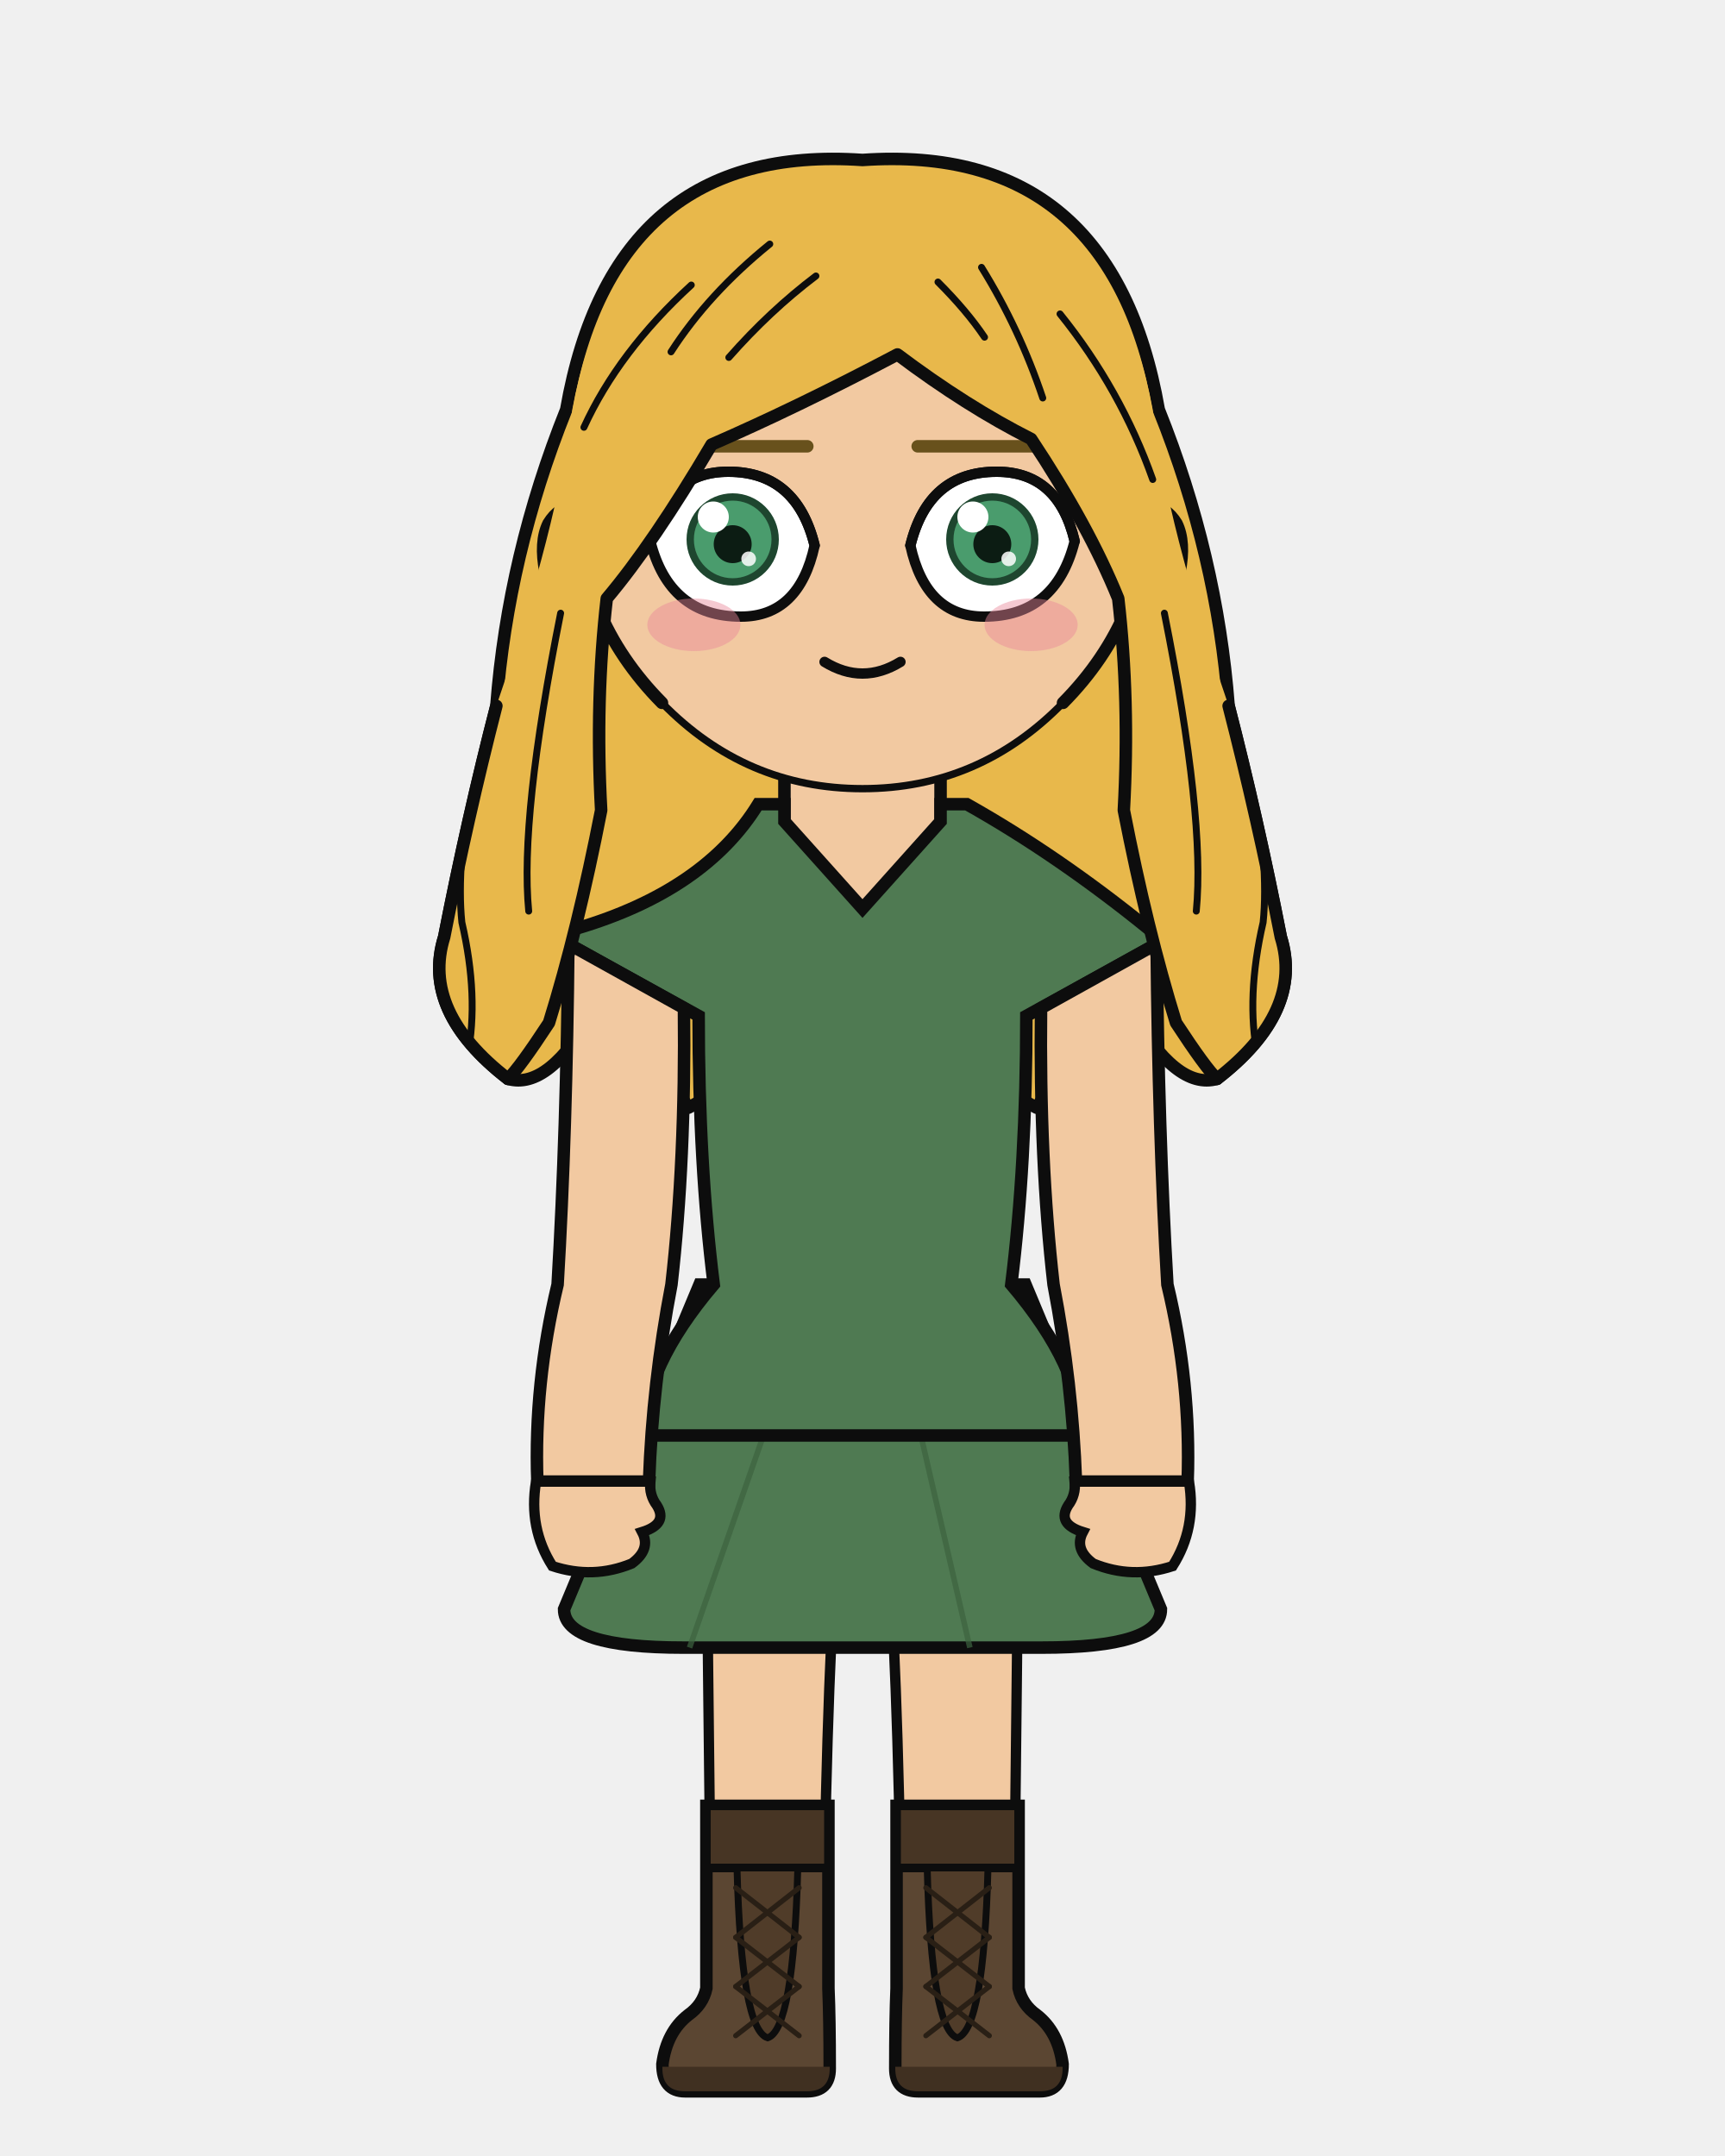
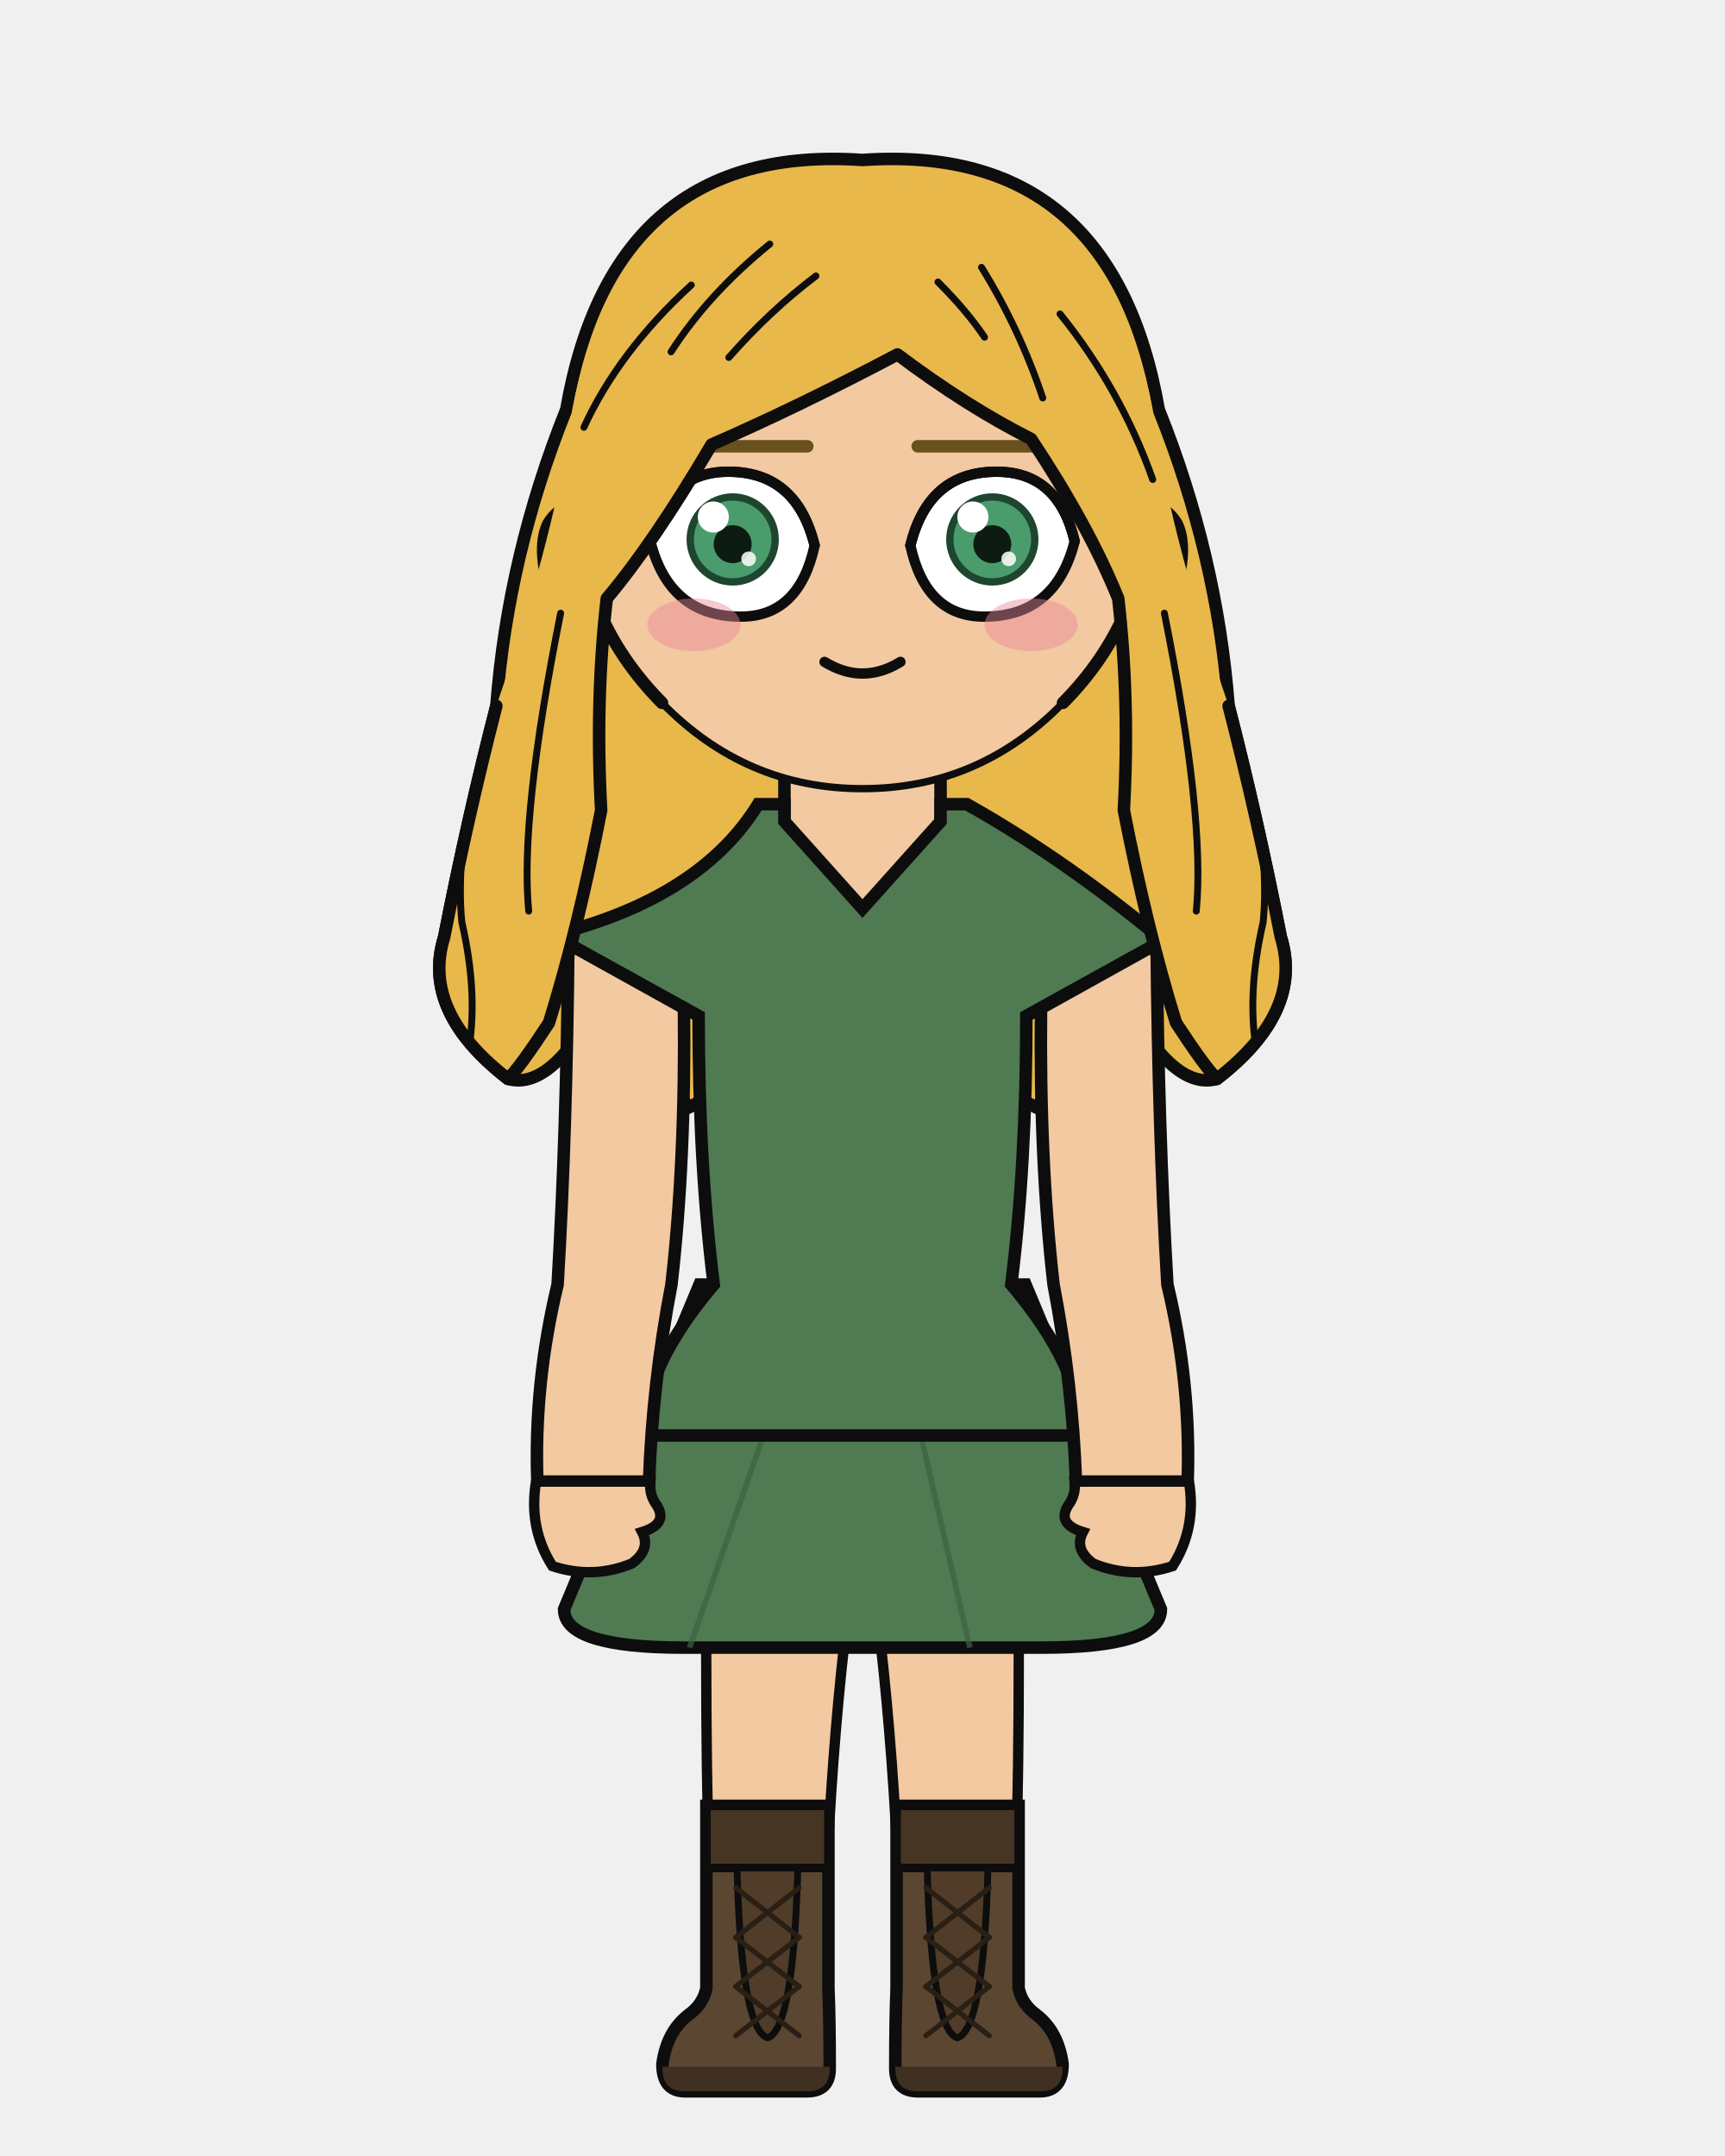
<svg xmlns="http://www.w3.org/2000/svg" width="400" height="500" viewBox="0 0 400 500">
  <defs>
    <clipPath id="hair-front">
      <path d="M 117.8 250.2 Q 120.5 247.6 127.3 237.2 Q 134.0 215.6 139.4 187.9 Q 138.0 162.4 140.7 138.8 Q 151.5 126.0 165.0 103.1 Q 185.2 94.3 208.1 82.2 Q 224.2 94.3 239.1 101.8 Q 252.5 122.0 259.3 138.8 Q 262.0 162.4 260.6 187.9 Q 266.0 215.6 272.7 237.2 Q 279.5 247.6 282.2 250.2 Q 302.4 234.6 297.0 217.3 Q 291.6 189.7 284.9 163.7 Q 270.7 122.0 267.3 95.0 Q 256.6 37.1 200.0 41.1 Q 143.4 37.1 132.7 95.0 Q 129.3 122.0 115.1 163.7 Q 108.4 189.7 103.0 217.3 Q 97.6 234.6 117.8 250.2 Z" />
    </clipPath>
  </defs>
  <path d="M 131.3 95.0 Q 142.1 33.1 200.0 37.1 Q 257.9 33.1 268.7 95.0 Q 282.2 128.7 284.9 163.7 Q 291.6 189.7 297.0 217.3 Q 302.4 234.6 282.2 250.2 Q 272.7 252.9 262.0 234.0 Q 251.2 239.4 240.4 256.9 Q 229.6 251.5 220.2 236.7 Q 209.4 242.1 200.0 254.2 Q 190.6 242.1 179.8 236.7 Q 170.4 251.5 159.6 256.9 Q 148.8 239.4 138.0 234.0 Q 127.3 252.9 117.8 250.2 Q 97.6 234.6 103.0 217.3 Q 108.4 189.7 115.1 163.7 Q 117.8 128.7 131.3 95.0 Z" fill="#e8b84b" />
  <path d="M 131.3 95.0 Q 142.1 33.1 200.0 37.1 Q 257.9 33.1 268.7 95.0 Q 282.2 128.7 284.9 163.7 Q 291.6 189.7 297.0 217.3 Q 302.4 234.6 282.2 250.2 Q 272.7 252.9 262.0 234.0 Q 251.2 239.4 240.4 256.9 Q 229.6 251.5 220.2 236.7 Q 209.4 242.1 200.0 254.2 Q 190.6 242.1 179.8 236.7 Q 170.4 251.5 159.6 256.9 Q 148.8 239.4 138.0 234.0 Q 127.3 252.9 117.8 250.2 Q 97.6 234.6 103.0 217.3 Q 108.4 189.7 115.1 163.7 Q 117.8 128.7 131.3 95.0 Z" fill="none" stroke="#0d0d0d" stroke-width="2.9" stroke-linecap="round" stroke-linejoin="round" />
-   <path d="M 181.9 199.2 Q 168.0 215.1 140.4 223.6 Q 136.1 224.9 136.1 229.2 Q 136.1 235.6 151.2 235.6 L 154.3 235.6 L 154.3 231.3 L 166.3 231.3 Q 166.3 269.9 169.8 297.9 Q 169.8 318.7 169.8 335.7 L 194.2 335.7 L 200.0 328.9 L 205.8 335.7 L 230.2 335.7 Q 230.2 318.7 230.2 297.9 Q 233.7 269.9 233.7 235.6 L 233.7 231.3 L 245.7 231.3 L 245.7 235.6 L 248.8 235.6 Q 263.9 235.6 263.9 229.2 Q 263.9 224.9 259.6 223.6 Q 239.6 206.9 218.1 199.2 Z" fill="#f2c9a1" stroke="#0d0d0d" stroke-width="2.9" />
+   <path d="M 181.9 199.2 Q 168.0 215.1 140.4 223.6 Q 136.1 224.9 136.1 229.2 Q 136.1 235.6 151.2 235.6 L 154.3 235.6 L 154.3 231.3 L 166.3 231.3 Q 166.3 269.9 169.8 297.9 Q 169.8 318.7 169.8 335.7 L 194.2 335.7 L 200.0 335.7 L 205.8 335.7 L 230.2 335.7 Q 230.2 318.7 230.2 297.9 Q 233.7 269.9 233.7 235.6 L 233.7 231.3 L 245.7 231.3 L 245.7 235.6 L 248.8 235.6 Q 263.9 235.6 263.9 229.2 Q 263.9 224.9 259.6 223.6 Q 239.6 206.9 218.1 199.2 Z" fill="#f2c9a1" stroke="#0d0d0d" stroke-width="2.9" />
  <rect x="181.9" y="172.5" width="36.3" height="38.0" rx="12.7" fill="#f2c9a1" />
  <line x1="181.9" y1="172.5" x2="181.9" y2="199.2" stroke="#0d0d0d" stroke-width="2.9" />
  <line x1="218.1" y1="172.5" x2="218.1" y2="199.2" stroke="#0d0d0d" stroke-width="2.9" />
-   <path d="M 163.7 332.9 L 236.3 332.9 Q 236.3 330.1 236.2 328.9 Q 236.1 375.2 234.9 461.1 L 209.2 461.1 Q 207.8 328.9 200.0 331.8 Q 192.2 328.9 190.8 461.1 L 165.1 461.1 Q 163.9 375.2 163.8 328.9 Q 163.7 330.1 163.7 332.9 Z" fill="#f2c9a1" stroke="#0d0d0d" stroke-width="2.4" stroke-linejoin="round" />
-   <path d="M 163.7 332.9 L 236.3 332.9 L 229.8 344.8 Q 200.0 346.1 170.2 344.8 Z" fill="#e8e4dc" stroke="#0d0d0d" stroke-width="2.4" stroke-linejoin="round" />
+   <path d="M 163.7 332.9 L 236.3 332.9 Q 236.3 377.8 236.2 397.0 Q 236.1 419.4 234.9 461.1 L 209.2 461.1 Q 207.8 397.0 200.0 350.8 Q 192.2 397.0 190.8 461.1 L 165.1 461.1 Q 163.9 419.4 163.8 397.0 Q 163.7 377.8 163.7 332.9 Z" fill="#f2c9a1" stroke="#0d0d0d" stroke-width="2.4" stroke-linejoin="round" />
+   <path d="M 163.7 332.9 L 236.3 332.9 L 229.8 358.2 Q 200.0 361.0 170.2 358.2 Z" fill="#e8e4dc" stroke="#0d0d0d" stroke-width="2.4" stroke-linejoin="round" />
  <path d="M 192.1 418.8 L 192.1 461.1 Q 192.4 468.3 192.4 479.7 Q 192.4 485.0 187.1 485.0 L 158.9 485.0 Q 153.6 485.0 153.6 478.7 Q 154.6 471.2 159.6 467.3 Q 163.0 464.9 163.8 461.1 L 163.8 418.8 Z" fill="#5b4632" stroke="#0d0d0d" stroke-width="2.9" />
  <path d="M 192.4 479.3 L 153.6 479.3 L 153.6 479.7 Q 153.6 485.0 158.9 485.0 L 187.1 485.0 Q 192.4 485.0 192.4 479.7 Z" fill="#403021" />
  <rect x="163.8" y="418.8" width="28.3" height="14.4" fill="#473524" stroke="#0d0d0d" stroke-width="2.0" />
  <path d="M 170.9 433.2 L 185.0 433.2 Q 184.0 470.7 178.0 472.6 Q 171.9 470.7 170.9 433.2 Z" fill="#503c29" stroke="#0d0d0d" stroke-width="1.6" />
  <line x1="185.3" y1="437.8" x2="170.6" y2="449.3" stroke="#291f15" stroke-width="1.2" stroke-linecap="round" />
  <line x1="170.6" y1="437.8" x2="185.3" y2="449.3" stroke="#291f15" stroke-width="1.2" stroke-linecap="round" />
  <line x1="185.3" y1="449.3" x2="170.6" y2="460.7" stroke="#291f15" stroke-width="1.2" stroke-linecap="round" />
  <line x1="170.6" y1="449.3" x2="185.3" y2="460.7" stroke="#291f15" stroke-width="1.2" stroke-linecap="round" />
  <line x1="185.3" y1="460.7" x2="170.6" y2="472.1" stroke="#291f15" stroke-width="1.2" stroke-linecap="round" />
  <line x1="170.6" y1="460.7" x2="185.3" y2="472.1" stroke="#291f15" stroke-width="1.2" stroke-linecap="round" />
  <path d="M 207.9 418.8 L 207.9 461.1 Q 207.6 468.3 207.6 479.7 Q 207.6 485.0 212.9 485.0 L 241.1 485.0 Q 246.4 485.0 246.4 478.7 Q 245.4 471.2 240.4 467.3 Q 237.0 464.9 236.2 461.1 L 236.2 418.8 Z" fill="#5b4632" stroke="#0d0d0d" stroke-width="2.9" />
  <path d="M 207.6 479.3 L 246.4 479.3 L 246.4 479.7 Q 246.4 485.0 241.1 485.0 L 212.9 485.0 Q 207.6 485.0 207.6 479.7 Z" fill="#403021" />
  <rect x="207.9" y="418.8" width="28.3" height="14.4" fill="#473524" stroke="#0d0d0d" stroke-width="2.0" />
  <path d="M 215.0 433.2 L 229.1 433.2 Q 228.1 470.7 222.0 472.6 Q 216.0 470.7 215.0 433.2 Z" fill="#503c29" stroke="#0d0d0d" stroke-width="1.6" />
  <line x1="229.4" y1="437.8" x2="214.7" y2="449.3" stroke="#291f15" stroke-width="1.2" stroke-linecap="round" />
  <line x1="214.7" y1="437.8" x2="229.4" y2="449.3" stroke="#291f15" stroke-width="1.2" stroke-linecap="round" />
  <line x1="229.4" y1="449.3" x2="214.7" y2="460.7" stroke="#291f15" stroke-width="1.2" stroke-linecap="round" />
  <line x1="214.7" y1="449.3" x2="229.4" y2="460.7" stroke="#291f15" stroke-width="1.2" stroke-linecap="round" />
  <line x1="229.4" y1="460.7" x2="214.7" y2="472.1" stroke="#291f15" stroke-width="1.2" stroke-linecap="round" />
  <line x1="214.7" y1="460.7" x2="229.4" y2="472.1" stroke="#291f15" stroke-width="1.2" stroke-linecap="round" />
  <path d="M 162.2 297.9 L 130.8 373.2 Q 130.8 382.1 158.5 382.1 L 241.5 382.1 Q 269.2 382.1 269.2 373.2 L 237.8 297.9 Z" fill="#4f7a52" stroke="#0d0d0d" stroke-width="2.9" />
  <line x1="180.4" y1="323.2" x2="159.9" y2="382.1" stroke="#3c623f" stroke-width="1.3" opacity="0.7" />
  <line x1="211.3" y1="323.2" x2="224.9" y2="382.1" stroke="#3c623f" stroke-width="1.3" opacity="0.7" />
  <path d="M 175.8 186.5 Q 163.5 206.5 133.8 215.3 Q 127.1 216.3 133.0 219.6 L 162.0 235.6 Q 162.0 269.9 165.5 297.9 Q 149.2 317.1 149.2 332.9 L 250.8 332.9 Q 250.8 317.1 234.5 297.9 Q 238.0 269.9 238.0 235.6 L 267.0 219.6 Q 272.9 216.3 266.2 215.3 Q 245.2 198.3 224.2 186.5 L 218.1 186.5 L 218.1 190.5 L 200.0 210.7 L 181.9 190.5 L 181.9 186.5 Z" fill="#4f7a52" stroke="#0d0d0d" stroke-width="2.9" />
  <path d="M 158.6 233.8 L 131.8 218.9 Q 131.4 262.4 129.3 297.9 Q 123.8 320.8 124.6 343.6 L 150.5 343.6 Q 151.3 320.8 155.7 297.9 Q 159.0 269.0 158.6 233.8 Z" fill="#f2c9a1" stroke="#0d0d0d" stroke-width="2.9" />
  <path d="M 124.3 343.6 Q 122.5 354.4 128.1 363.2 Q 137.5 366.3 146.5 362.6 Q 151.0 359.3 148.9 355.3 Q 155.0 353.4 152.3 349.1 Q 150.5 346.7 150.8 343.6 Z" fill="#f2c9a1" stroke="#0d0d0d" stroke-width="2.4" />
  <path d="M 241.4 233.8 L 268.2 218.9 Q 268.6 262.4 270.7 297.9 Q 276.2 320.8 275.4 343.6 L 249.5 343.6 Q 248.7 320.8 244.3 297.9 Q 241.0 269.0 241.4 233.8 Z" fill="#f2c9a1" stroke="#0d0d0d" stroke-width="2.9" />
  <path d="M 275.7 343.6 Q 277.5 354.4 271.9 363.2 Q 262.5 366.3 253.5 362.6 Q 249.0 359.3 251.1 355.3 Q 245.0 353.4 247.7 349.1 Q 249.5 346.7 249.2 343.6 Z" fill="#f2c9a1" stroke="#0d0d0d" stroke-width="2.4" />
  <path d="M 133.5 117.2 Q 129.6 117.5 127.2 121.4 Q 125.1 125.7 126.5 132.7 Q 128.6 137.7 131.6 141.4 Q 137.4 147.1 142.4 148.2 Z" fill="#f2c9a1" />
  <path d="M 133.5 117.2 Q 129.6 117.5 127.2 121.4 Q 125.1 125.7 126.5 132.7 Q 128.6 137.7 131.6 141.4 Q 137.4 147.1 142.4 148.2" fill="none" stroke="#0d0d0d" stroke-width="2.9" stroke-linecap="round" />
  <path d="M 128.5 129.8 Q 127.8 126.4 128.3 125.1 Q 129.1 124.3 130.3 125.3 Q 131.8 127.7 133.3 130.5 Q 131.8 130.6 133.1 136.3 Q 135.2 139.9 136.6 139.9" fill="none" stroke="#0d0d0d" stroke-width="1.6" stroke-linecap="round" />
  <path d="M 266.5 117.2 Q 270.4 117.5 272.8 121.4 Q 274.9 125.7 273.5 132.7 Q 271.4 137.7 268.4 141.4 Q 262.6 147.1 257.6 148.2 Z" fill="#f2c9a1" />
  <path d="M 266.5 117.2 Q 270.4 117.5 272.8 121.4 Q 274.9 125.7 273.5 132.7 Q 271.4 137.7 268.4 141.4 Q 262.6 147.1 257.6 148.2" fill="none" stroke="#0d0d0d" stroke-width="2.9" stroke-linecap="round" />
  <path d="M 271.5 129.8 Q 272.2 126.4 271.7 125.1 Q 270.9 124.3 269.7 125.3 Q 268.2 127.7 266.7 130.5 Q 268.2 130.6 266.9 136.3 Q 264.8 139.9 263.4 139.9" fill="none" stroke="#0d0d0d" stroke-width="1.6" stroke-linecap="round" />
  <path d="M 200.0 47.9 Q 227.6 47.9 247.1 67.6 Q 266.7 87.3 266.5 115.2 Q 266.1 143.2 246.5 163.0 Q 227.1 182.9 200.0 182.9 Q 172.9 182.9 153.5 163.0 Q 133.9 143.2 133.5 115.2 Q 133.3 87.3 152.9 67.6 Q 172.4 47.9 200.0 47.9 Z" fill="#f2c9a1" />
  <path d="M 153.5 163.0 Q 133.9 143.2 133.5 115.2 Q 133.3 87.3 152.9 67.6 Q 172.4 47.9 200.0 47.9 Q 227.6 47.9 247.1 67.6 Q 266.7 87.3 266.5 115.2 Q 266.1 143.2 246.5 163.0" fill="none" stroke="#0d0d0d" stroke-width="2.9" stroke-linecap="round" />
  <path d="M 246.5 163.0 Q 227.1 182.9 200.0 182.9 Q 172.9 182.9 153.5 163.0" fill="none" stroke="#0d0d0d" stroke-width="1.7" stroke-linecap="round" />
  <line x1="187.2" y1="103.5" x2="152.6" y2="103.5" stroke="#68511c" stroke-width="2.9" stroke-linecap="round" />
  <defs>
    <clipPath id="eye-l">
      <path d="M 188.9 126.5 Q 184.7 109.4 168.9 109.4 Q 154.6 109.4 150.8 125.5 Q 155.2 143.0 171.8 143.0 Q 185.3 143.0 188.9 126.5 Z" />
    </clipPath>
  </defs>
  <path d="M 188.9 126.5 Q 184.7 109.4 168.9 109.4 Q 154.6 109.4 150.8 125.5 Q 155.2 143.0 171.8 143.0 Q 185.3 143.0 188.9 126.5 Z" fill="white" stroke="#0d0d0d" stroke-width="2.4" />
  <g clip-path="url(#eye-l)">
    <circle cx="169.9" cy="125.1" r="10.7" fill="#1e462f" />
    <circle cx="169.9" cy="125.1" r="9.0" fill="#4a9c6d" />
    <circle cx="169.9" cy="126.2" r="4.4" fill="#0c1c13" />
    <circle cx="165.4" cy="119.9" r="3.6" fill="white" />
    <circle cx="173.6" cy="129.6" r="1.7" fill="white" opacity="0.85" />
  </g>
  <path d="M 188.9 126.5 Q 184.7 109.4 168.9 109.4 Q 154.6 109.4 150.8 125.5" fill="none" stroke="#0d0d0d" stroke-width="2.4" stroke-linecap="round" />
  <line x1="212.8" y1="103.5" x2="247.4" y2="103.5" stroke="#68511c" stroke-width="2.9" stroke-linecap="round" />
  <defs>
    <clipPath id="eye-r">
      <path d="M 211.1 126.5 Q 215.3 109.4 231.1 109.4 Q 245.4 109.4 249.2 125.5 Q 244.8 143.0 228.2 143.0 Q 214.7 143.0 211.1 126.5 Z" />
    </clipPath>
  </defs>
  <path d="M 211.1 126.5 Q 215.3 109.4 231.1 109.4 Q 245.4 109.4 249.2 125.5 Q 244.8 143.0 228.2 143.0 Q 214.7 143.0 211.1 126.5 Z" fill="white" stroke="#0d0d0d" stroke-width="2.4" />
  <g clip-path="url(#eye-r)">
    <circle cx="230.1" cy="125.1" r="10.7" fill="#1e462f" />
    <circle cx="230.1" cy="125.1" r="9.0" fill="#4a9c6d" />
    <circle cx="230.1" cy="126.2" r="4.4" fill="#0c1c13" />
    <circle cx="225.6" cy="119.9" r="3.6" fill="white" />
    <circle cx="233.9" cy="129.6" r="1.7" fill="white" opacity="0.85" />
  </g>
  <path d="M 211.1 126.5 Q 215.3 109.4 231.1 109.4 Q 245.4 109.4 249.2 125.5" fill="none" stroke="#0d0d0d" stroke-width="2.4" stroke-linecap="round" />
  <path d="M 191.2 153.5 Q 200.0 158.9 208.8 153.5" fill="none" stroke="#0d0d0d" stroke-width="2.4" stroke-linecap="round" />
  <ellipse cx="160.9" cy="144.9" rx="10.8" ry="6.1" fill="#e8879a" opacity="0.45" />
  <ellipse cx="239.1" cy="144.9" rx="10.8" ry="6.1" fill="#e8879a" opacity="0.45" />
  <path d="M 117.8 250.2 Q 120.5 247.6 127.3 237.2 Q 134.0 215.6 139.4 187.9 Q 138.0 162.4 140.7 138.8 Q 151.5 126.0 165.0 103.1 Q 185.2 94.3 208.1 82.2 Q 224.2 94.3 239.1 101.8 Q 252.5 122.0 259.3 138.8 Q 262.0 162.4 260.6 187.9 Q 266.0 215.6 272.7 237.2 Q 279.5 247.6 282.2 250.2 Q 302.4 234.6 297.0 217.3 Q 291.6 189.7 284.9 163.7 Q 270.7 122.0 267.3 95.0 Q 256.6 37.1 200.0 41.1 Q 143.4 37.1 132.7 95.0 Q 129.3 122.0 115.1 163.7 Q 108.4 189.7 103.0 217.3 Q 97.6 234.6 117.8 250.2 Z" fill="#e8b84b" />
  <path d="M 117.8 250.2 Q 120.5 247.6 127.3 237.2 Q 134.0 215.6 139.4 187.9 Q 138.0 162.4 140.7 138.8 Q 151.5 126.0 165.0 103.1 Q 185.2 94.3 208.1 82.2 Q 224.2 94.3 239.1 101.8 Q 252.5 122.0 259.3 138.8 Q 262.0 162.4 260.6 187.9 Q 266.0 215.6 272.7 237.2 Q 279.5 247.6 282.2 250.2" fill="none" stroke="#0d0d0d" stroke-width="2.9" stroke-linecap="round" stroke-linejoin="round" />
  <path d="M 282.2 250.2 Q 302.4 234.6 297.0 217.3 Q 291.6 189.7 284.9 163.7" fill="none" stroke="#0d0d0d" stroke-width="2.9" stroke-linecap="round" />
  <path d="M 117.8 250.2 Q 97.6 234.6 103.0 217.3 Q 108.4 189.7 115.1 163.7" fill="none" stroke="#0d0d0d" stroke-width="2.9" stroke-linecap="round" />
  <path d="M 178.5 56.6 Q 164.3 68.1 155.6 81.6" fill="none" stroke="#0d0d0d" stroke-width="1.6" stroke-linecap="round" clip-path="url(#hair-front)" />
  <path d="M 160.3 66.1 Q 143.4 81.6 135.4 99.1" fill="none" stroke="#0d0d0d" stroke-width="1.6" stroke-linecap="round" clip-path="url(#hair-front)" />
  <path d="M 227.6 62.0 Q 236.4 76.2 241.8 92.3" fill="none" stroke="#0d0d0d" stroke-width="1.6" stroke-linecap="round" clip-path="url(#hair-front)" />
  <path d="M 245.8 72.8 Q 259.9 90.3 267.3 111.2" fill="none" stroke="#0d0d0d" stroke-width="1.6" stroke-linecap="round" clip-path="url(#hair-front)" />
  <path d="M 276.8 122.0 Q 295.6 187.9 292.9 213.9 Q 288.9 231.2 291.6 245.0" fill="none" stroke="#0d0d0d" stroke-width="1.6" stroke-linecap="round" clip-path="url(#hair-front)" />
  <path d="M 123.2 122.0 Q 104.4 187.9 107.1 213.9 Q 111.1 231.2 108.4 245.0" fill="none" stroke="#0d0d0d" stroke-width="1.6" stroke-linecap="round" clip-path="url(#hair-front)" />
  <path d="M 270.0 142.2 Q 279.5 189.7 277.4 211.3" fill="none" stroke="#0d0d0d" stroke-width="1.6" stroke-linecap="round" clip-path="url(#hair-front)" />
  <path d="M 130.0 142.2 Q 120.5 189.7 122.6 211.3" fill="none" stroke="#0d0d0d" stroke-width="1.6" stroke-linecap="round" clip-path="url(#hair-front)" />
  <path d="M 217.5 65.4 Q 224.2 72.1 228.3 78.2" fill="none" stroke="#0d0d0d" stroke-width="1.6" stroke-linecap="round" clip-path="url(#hair-front)" />
  <path d="M 189.2 64.0 Q 178.5 72.1 169.0 82.9" fill="none" stroke="#0d0d0d" stroke-width="1.6" stroke-linecap="round" clip-path="url(#hair-front)" />
</svg>
